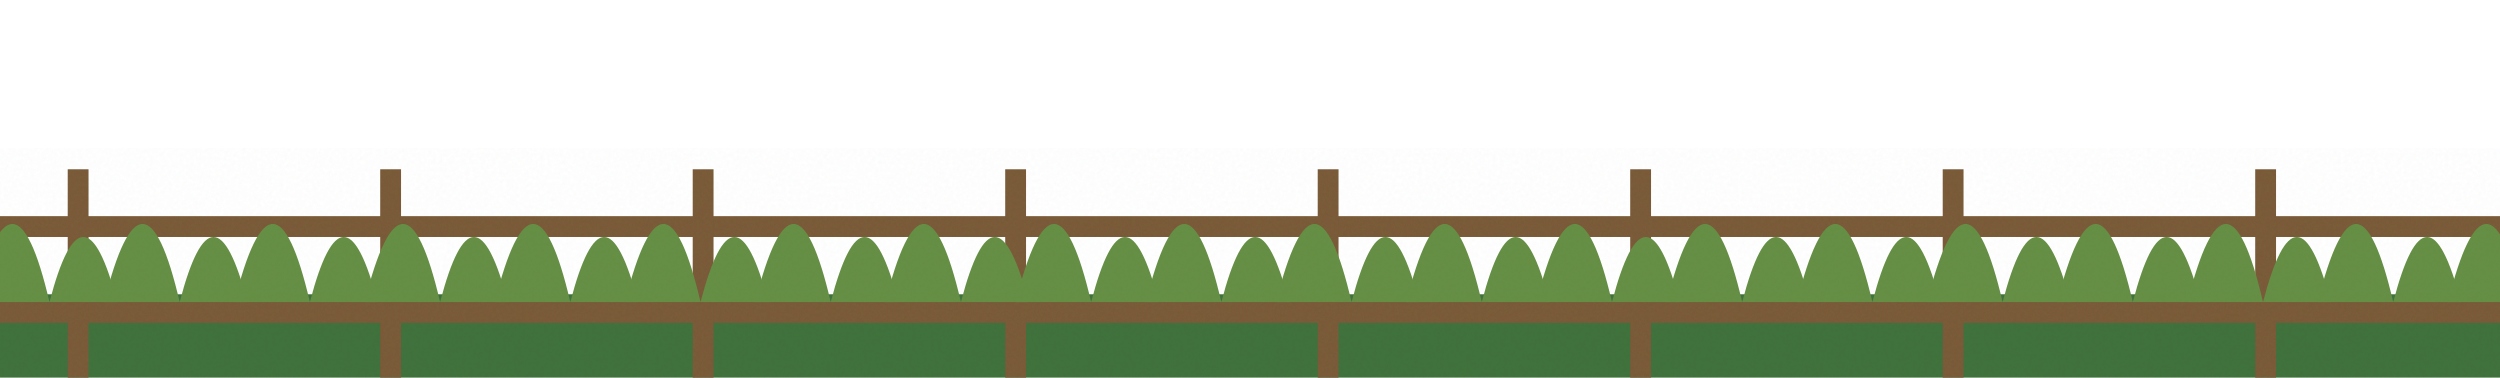
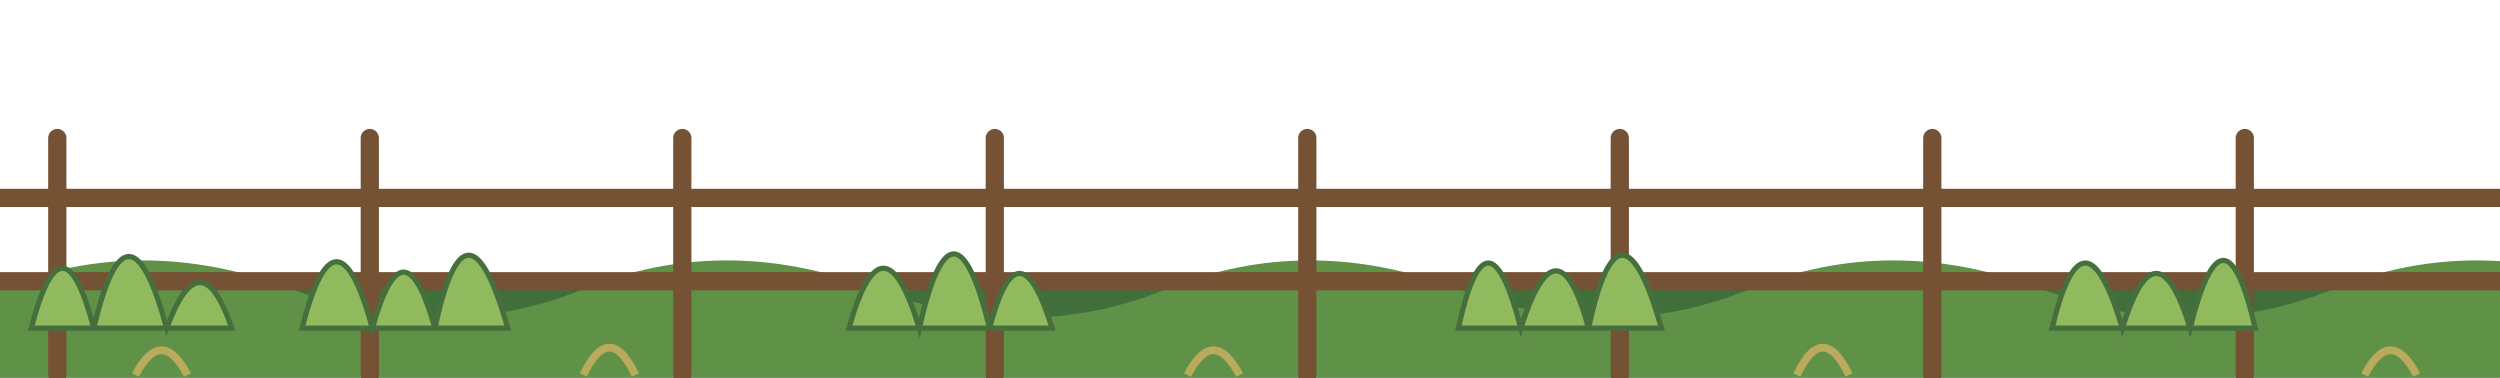
<svg xmlns="http://www.w3.org/2000/svg" width="960" height="145" viewBox="0 0 960 145">
-   <defs>
-     <filter id="paper" x="-10%" y="-10%" width="120%" height="120%">
-       <feTurbulence baseFrequency=".7" numOctaves="2" seed="7" type="fractalNoise" result="n" />
-       <feColorMatrix in="n" values="1 0 0 0 0 0 1 0 0 0 0 0 1 0 0 0 0 0 .045 0" />
-       <feBlend in="SourceGraphic" mode="multiply" />
-     </filter>
-   </defs>
-   <g filter="url(#paper)">
-     <rect y="113" width="960" height="32" fill="#40723d" />
-     <g stroke="#7a5b38" stroke-width="8">
-       <path d="M0 87h960M0 120h960" />
-       <path d="M30 65v80" />
-       <path d="M150 65v80" />
-       <path d="M270 65v80" />
-       <path d="M390 65v80" />
-       <path d="M510 65v80" />
-       <path d="M630 65v80" />
-       <path d="M750 65v80" />
-       <path d="M870 65v80" />
-       <path d="M990 65v80" />
-     </g>
-     <g fill="#668f45">
-       <path d="M-10 116q15-60 29 0q13-50 26 0Z" />
-       <path d="M40 116q15-60 29 0q13-50 26 0Z" />
-       <path d="M90 116q15-60 29 0q13-50 26 0Z" />
-       <path d="M140 116q15-60 29 0q13-50 26 0Z" />
-       <path d="M190 116q15-60 29 0q13-50 26 0Z" />
-       <path d="M240 116q15-60 29 0q13-50 26 0Z" />
-       <path d="M290 116q15-60 29 0q13-50 26 0Z" />
-       <path d="M340 116q15-60 29 0q13-50 26 0Z" />
-       <path d="M390 116q15-60 29 0q13-50 26 0Z" />
-       <path d="M440 116q15-60 29 0q13-50 26 0Z" />
-       <path d="M490 116q15-60 29 0q13-50 26 0Z" />
-       <path d="M540 116q15-60 29 0q13-50 26 0Z" />
-       <path d="M590 116q15-60 29 0q13-50 26 0Z" />
-       <path d="M640 116q15-60 29 0q13-50 26 0Z" />
-       <path d="M690 116q15-60 29 0q13-50 26 0Z" />
-       <path d="M740 116q15-60 29 0q13-50 26 0Z" />
-       <path d="M790 116q15-60 29 0q13-50 26 0Z" />
-       <path d="M840 116q15-60 29 0q13-50 26 0Z" />
-       <path d="M890 116q15-60 29 0q13-50 26 0Z" />
-       <path d="M940 116q15-60 29 0q13-50 26 0Z" />
-     </g>
+   <rect y="108" width="960" height="37" fill="#416f3c" />
+   <path d="M0 111q54-22 112 0t112 0 112 0 112 0 112 0 112 0 112 0 112 0 112 0v34H0Z" fill="#5f9147" />
+   <g stroke="#765235" stroke-width="7" stroke-linecap="round">
+     <path d="M0 76h960M0 108h960" />
+     <path d="M22 53v91M142 53v91M262 53v91M382 53v91M502 53v91M622 53v91M742 53v91M862 53v91" />
+   </g>
+   <g fill="#91b95d" stroke="#456f3d" stroke-width="2">
+     <path d="M12 126q12-46 24 0 13-55 28 0 13-35 25 0zM116 126q13-51 27 0 12-43 24 0 12-56 28 0zM326 126q13-46 27 0 13-57 27 0 11-42 24 0zM560 126q11-50 24 0 14-44 26 0 12-56 28 0zM788 126q12-50 27 0 13-42 26 0 13-52 25 0z" />
+   </g>
+   <g fill="none" stroke="#d7b365" stroke-width="3" opacity=".75">
+     <path d="M52 144q10-19 20 0M224 144q10-21 20 0M456 144q10-19 20 0M690 144q10-21 20 0M908 144q10-19 20 0" />
  </g>
</svg>
